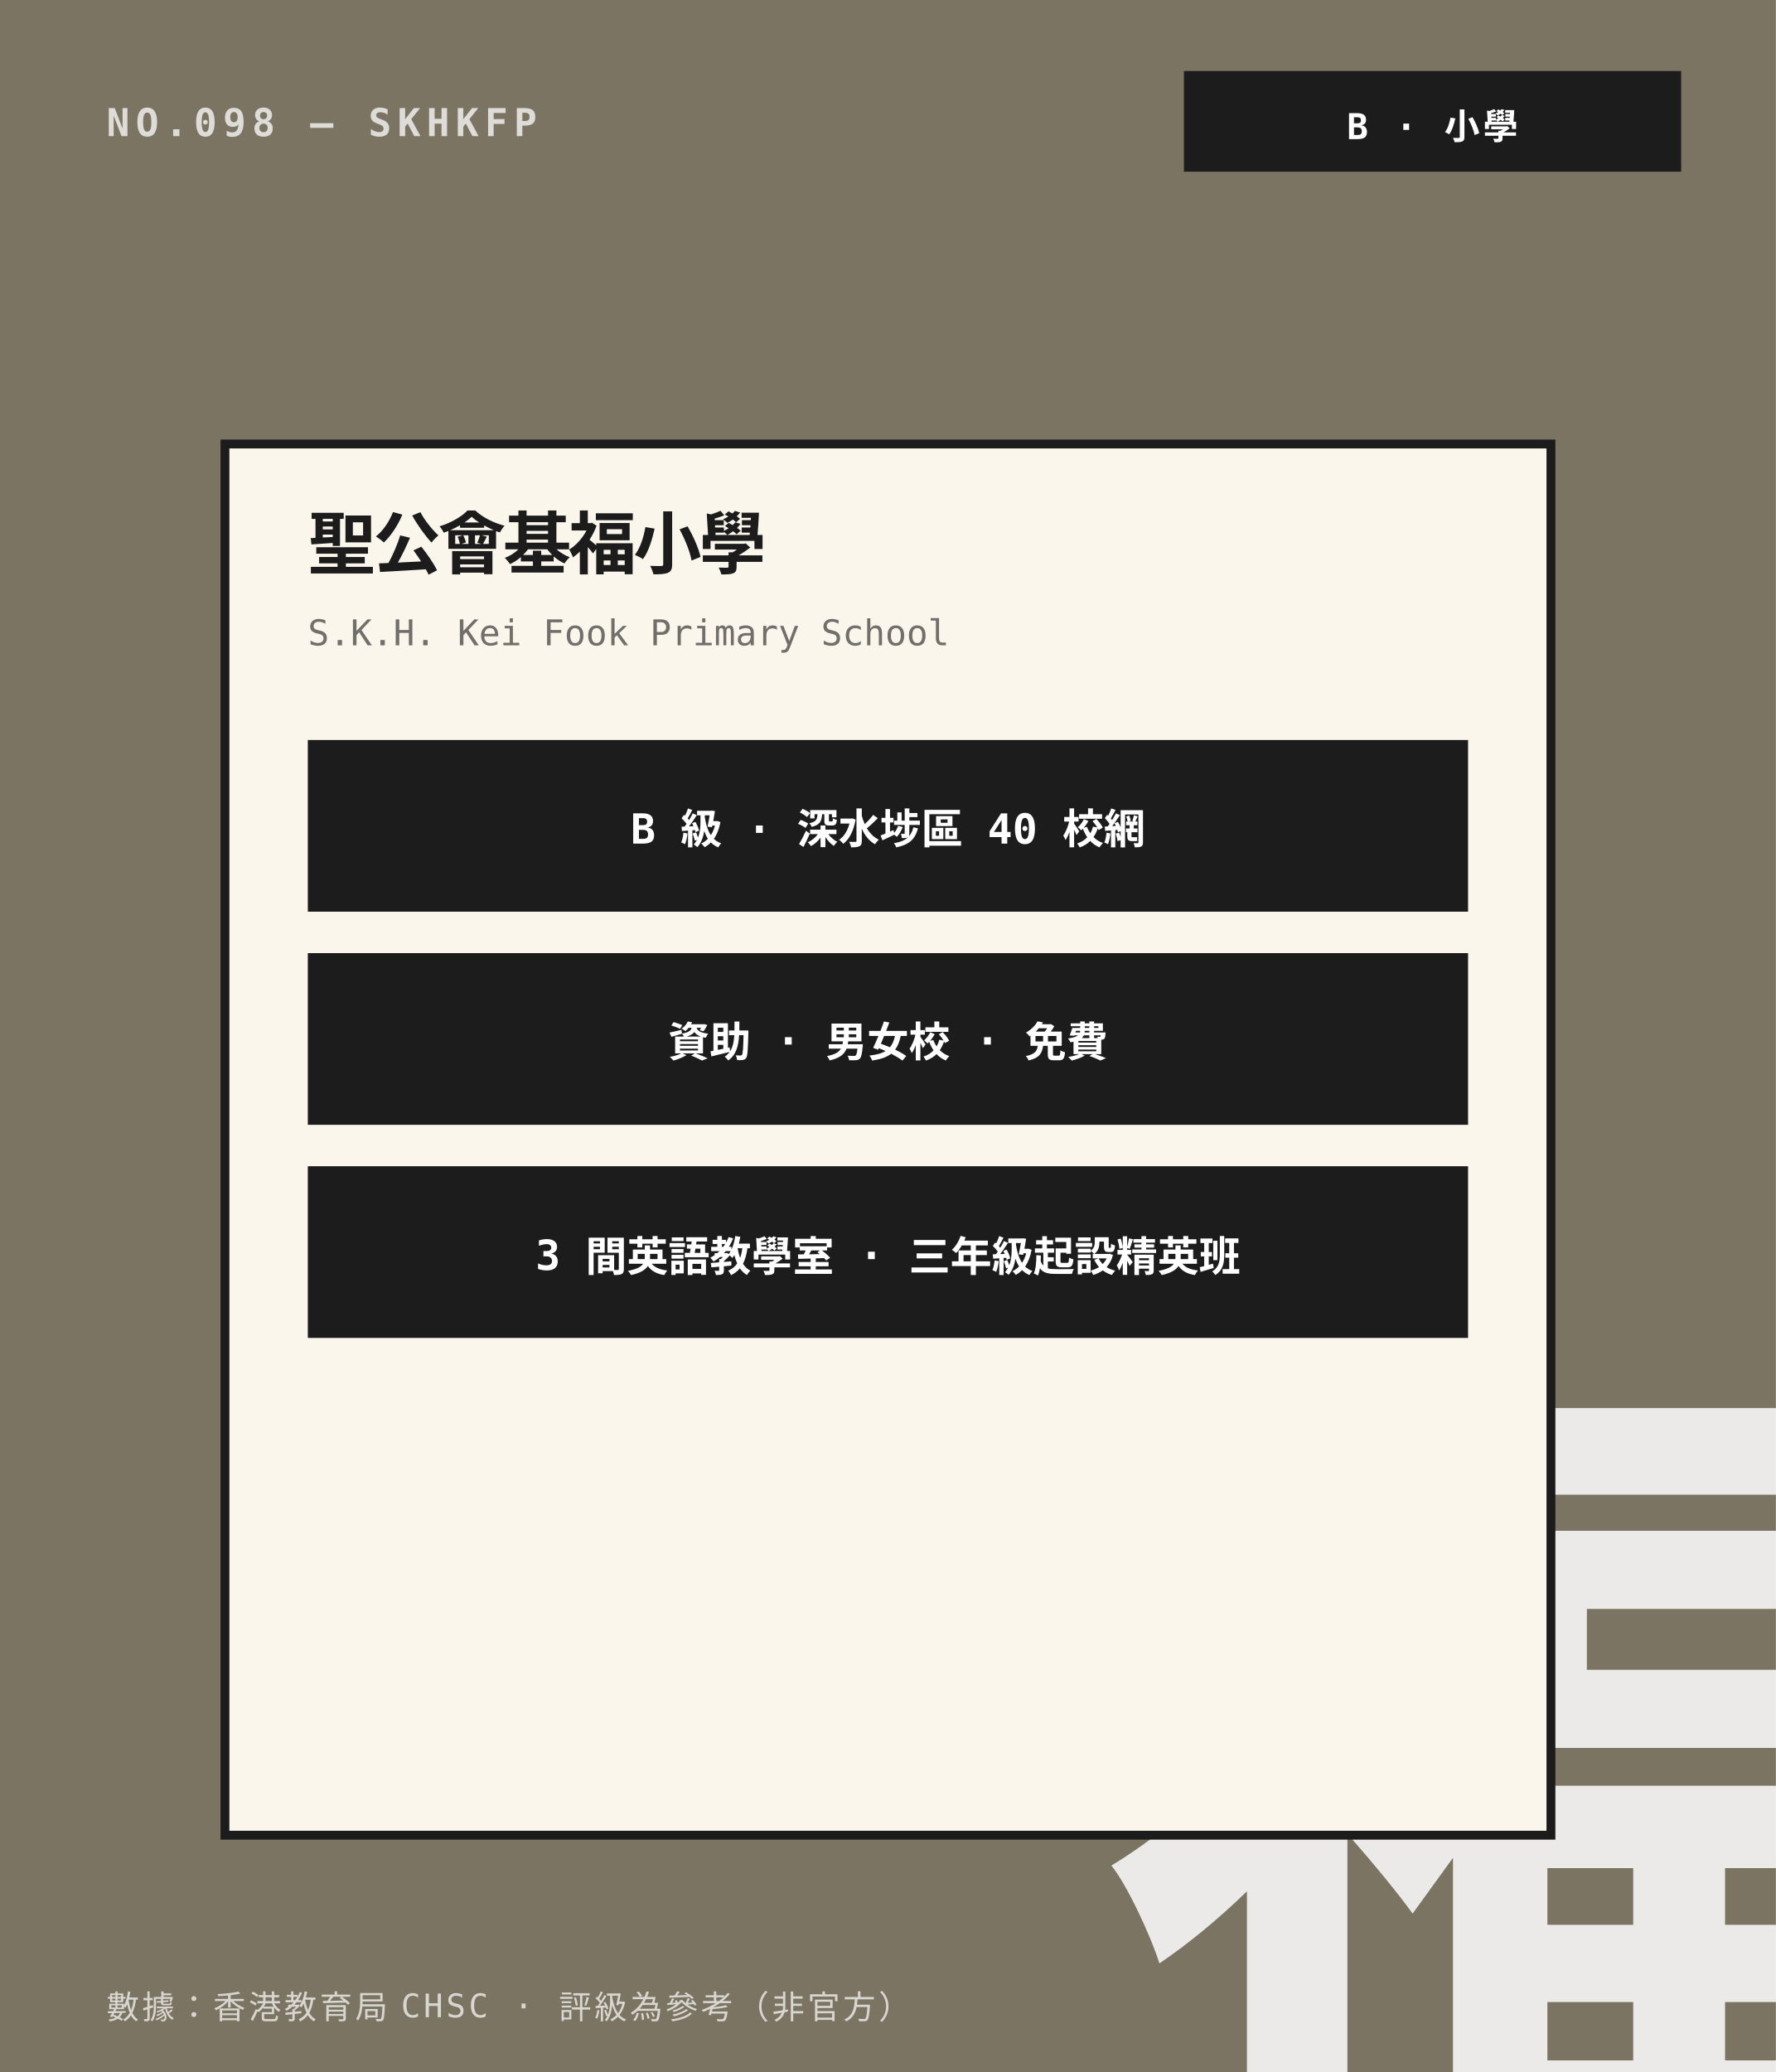
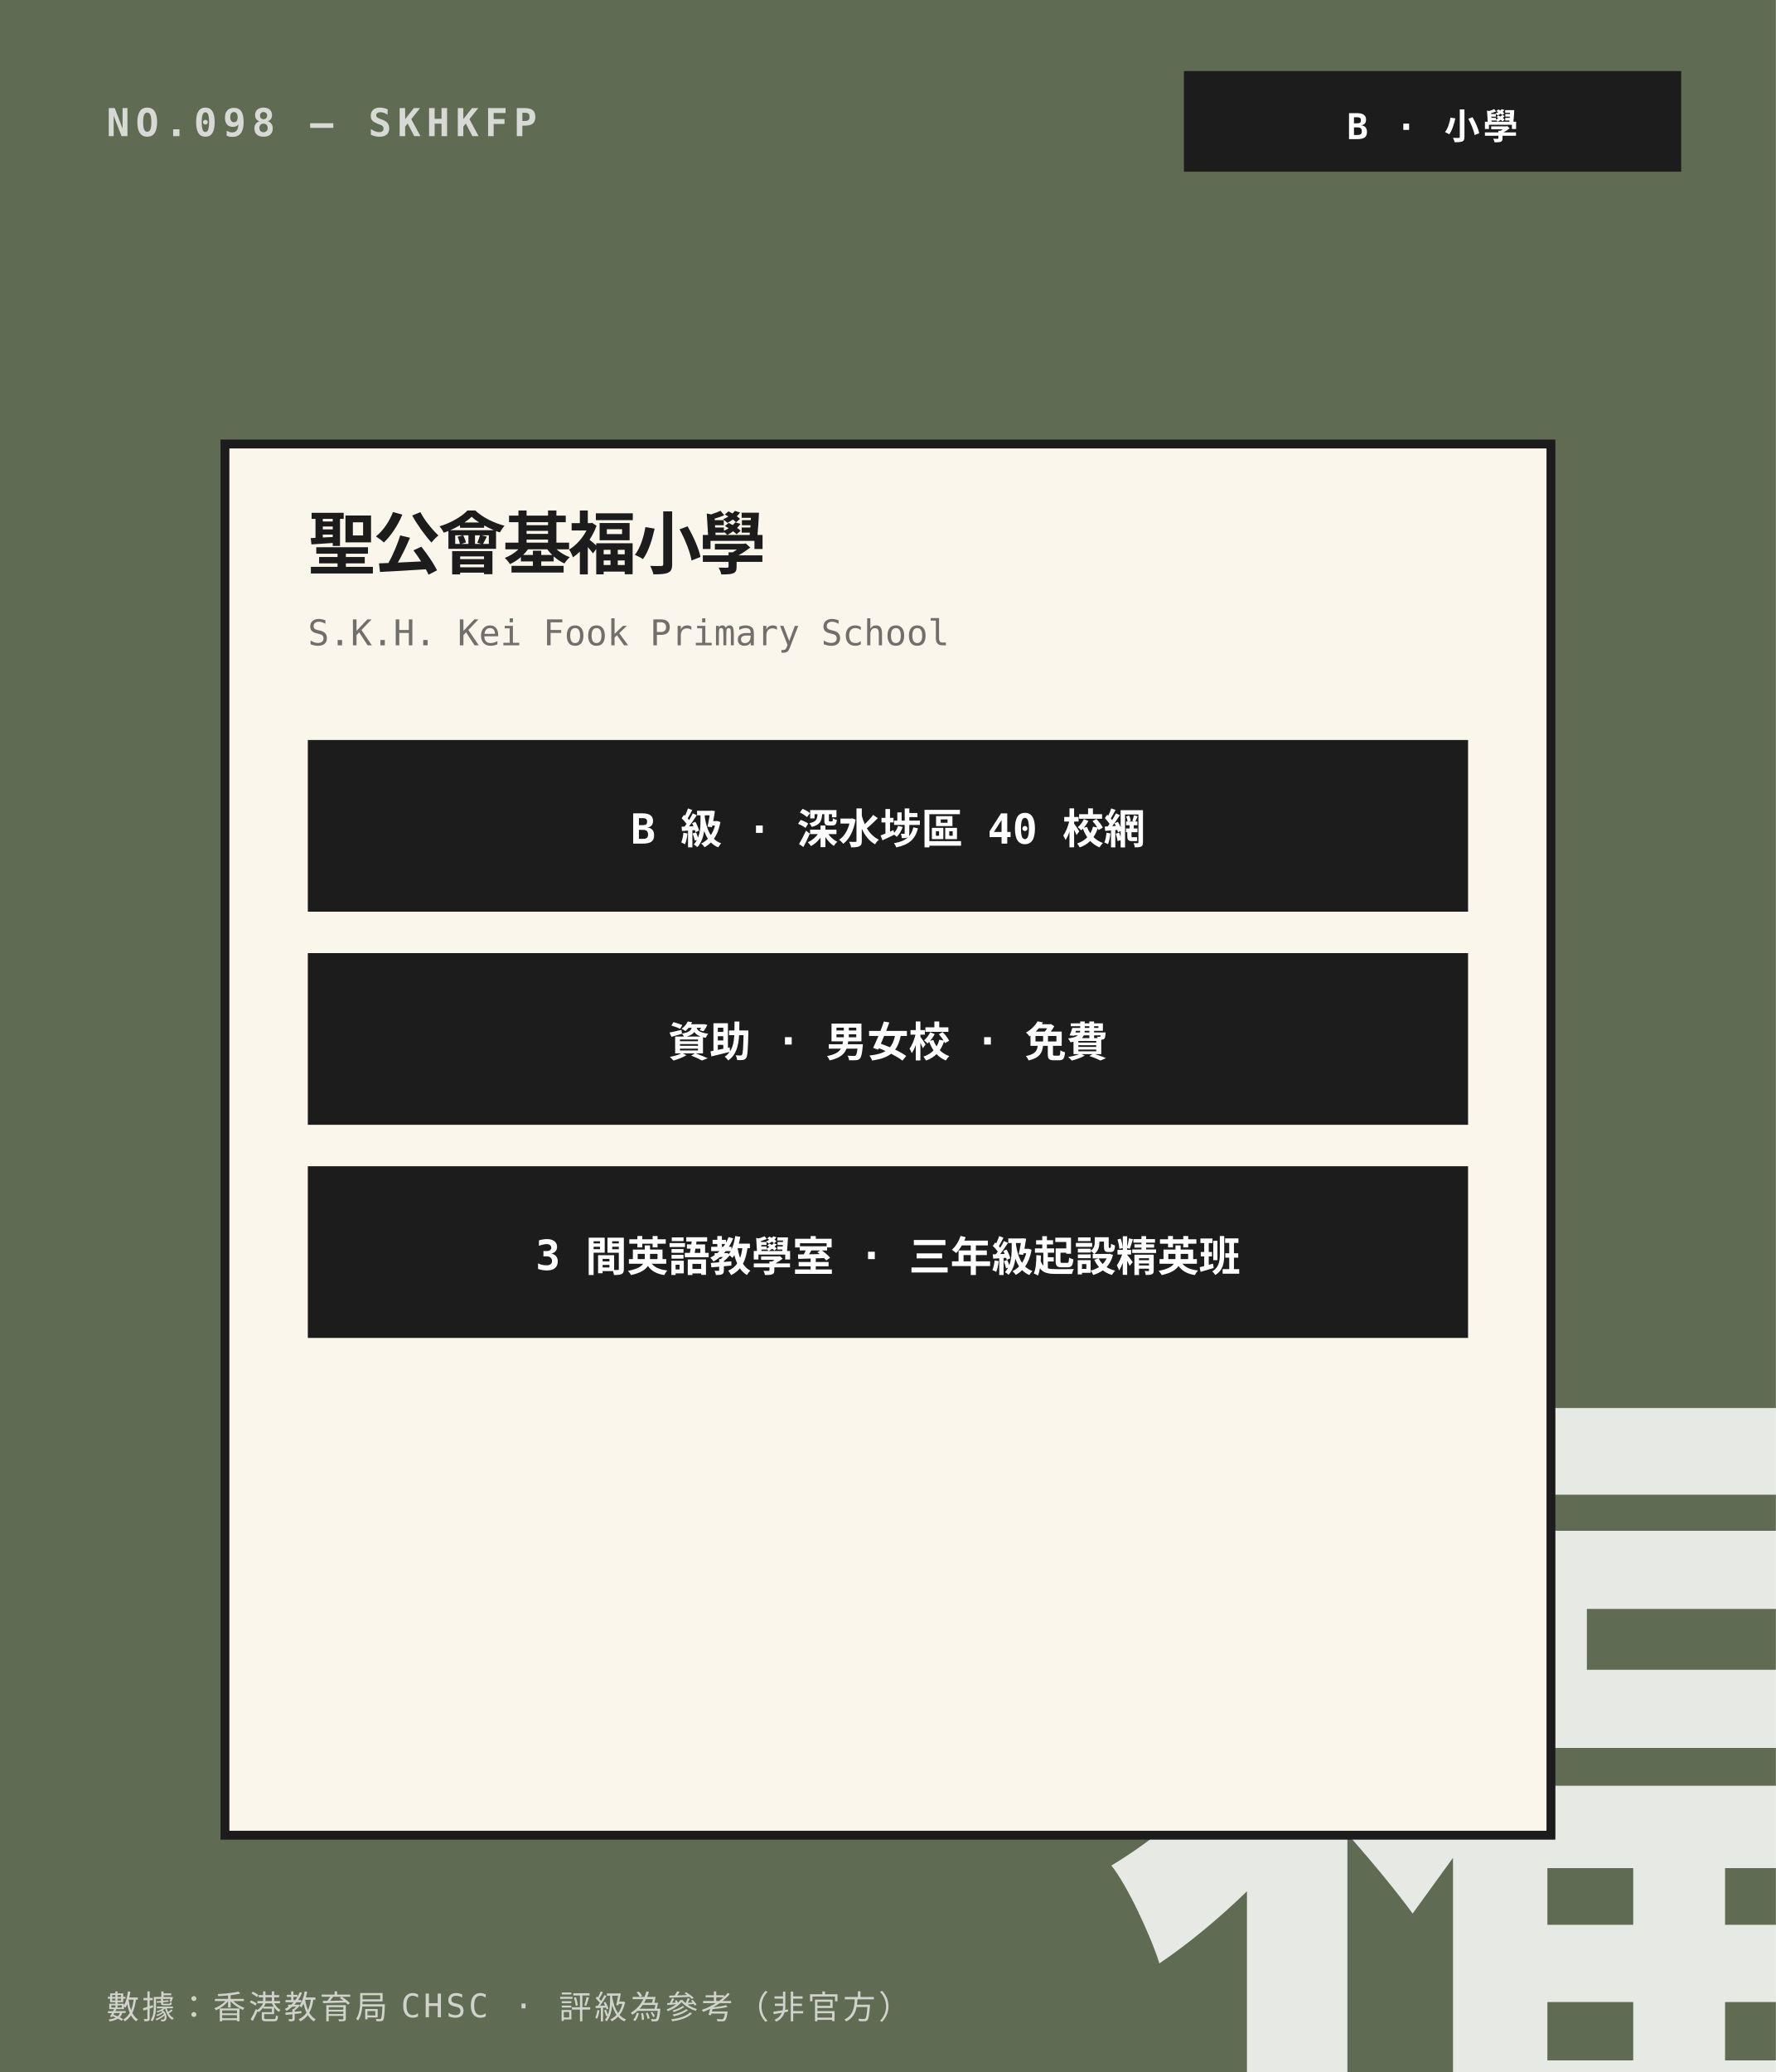
<svg xmlns="http://www.w3.org/2000/svg" width="600" height="700" viewBox="0 0 600 700">
-   <rect width="600" height="700" fill="#7C7462" />
+   <rect width="600" height="700" fill="#5F6B52" />
  <rect x="400" y="24" width="168" height="34" fill="#1C1C1C" />
  <text x="484" y="47" text-anchor="middle" font-family="ui-monospace, Menlo, monospace" font-size="12" font-weight="800" fill="#FFFFFF" letter-spacing="1">B · 小學</text>
  <text x="372" y="710" font-family="Georgia, 'Times New Roman', serif" font-size="290" font-weight="800" fill="rgba(255,255,255,.85)" letter-spacing="-16">福</text>
  <text x="36" y="46" font-family="ui-monospace, Menlo, monospace" font-size="13" font-weight="600" fill="rgba(255,255,255,.75)" letter-spacing="2">NO.098 — SKHKFP</text>
  <rect x="76" y="150" width="448" height="470" fill="#FBF6EC" stroke="#1C1C1C" stroke-width="3" />
  <text x="104" y="192" font-family="Georgia, 'Times New Roman', serif" font-size="23" font-weight="800" fill="#1C1C1C" letter-spacing="-1">聖公會基福小學</text>
  <text x="104" y="218" font-family="ui-monospace, Menlo, monospace" font-size="12" fill="rgba(28,28,28,.62)">S.K.H. Kei Fook Primary School</text>
  <rect x="104" y="250" width="392" height="58" fill="#1C1C1C" />
  <text x="300" y="285" text-anchor="middle" font-family="ui-monospace, Menlo, monospace" font-size="14" font-weight="800" fill="#FFFFFF">B 級 · 深水埗區 40 校網</text>
  <rect x="104" y="322" width="392" height="58" fill="#1C1C1C" />
  <text x="300" y="357" text-anchor="middle" font-family="ui-monospace, Menlo, monospace" font-size="14" font-weight="800" fill="#FFFFFF">資助 · 男女校 · 免費</text>
  <rect x="104" y="394" width="392" height="58" fill="#1C1C1C" />
  <text x="300" y="429" text-anchor="middle" font-family="ui-monospace, Menlo, monospace" font-size="14" font-weight="800" fill="#FFFFFF">3 間英語教學室 · 三年級起設精英班</text>
  <text x="36" y="682" font-family="ui-monospace, Menlo, monospace" font-size="11" fill="rgba(255,255,255,.7)" letter-spacing="1">數據：香港教育局 CHSC · 評級為參考（非官方）</text>
</svg>
